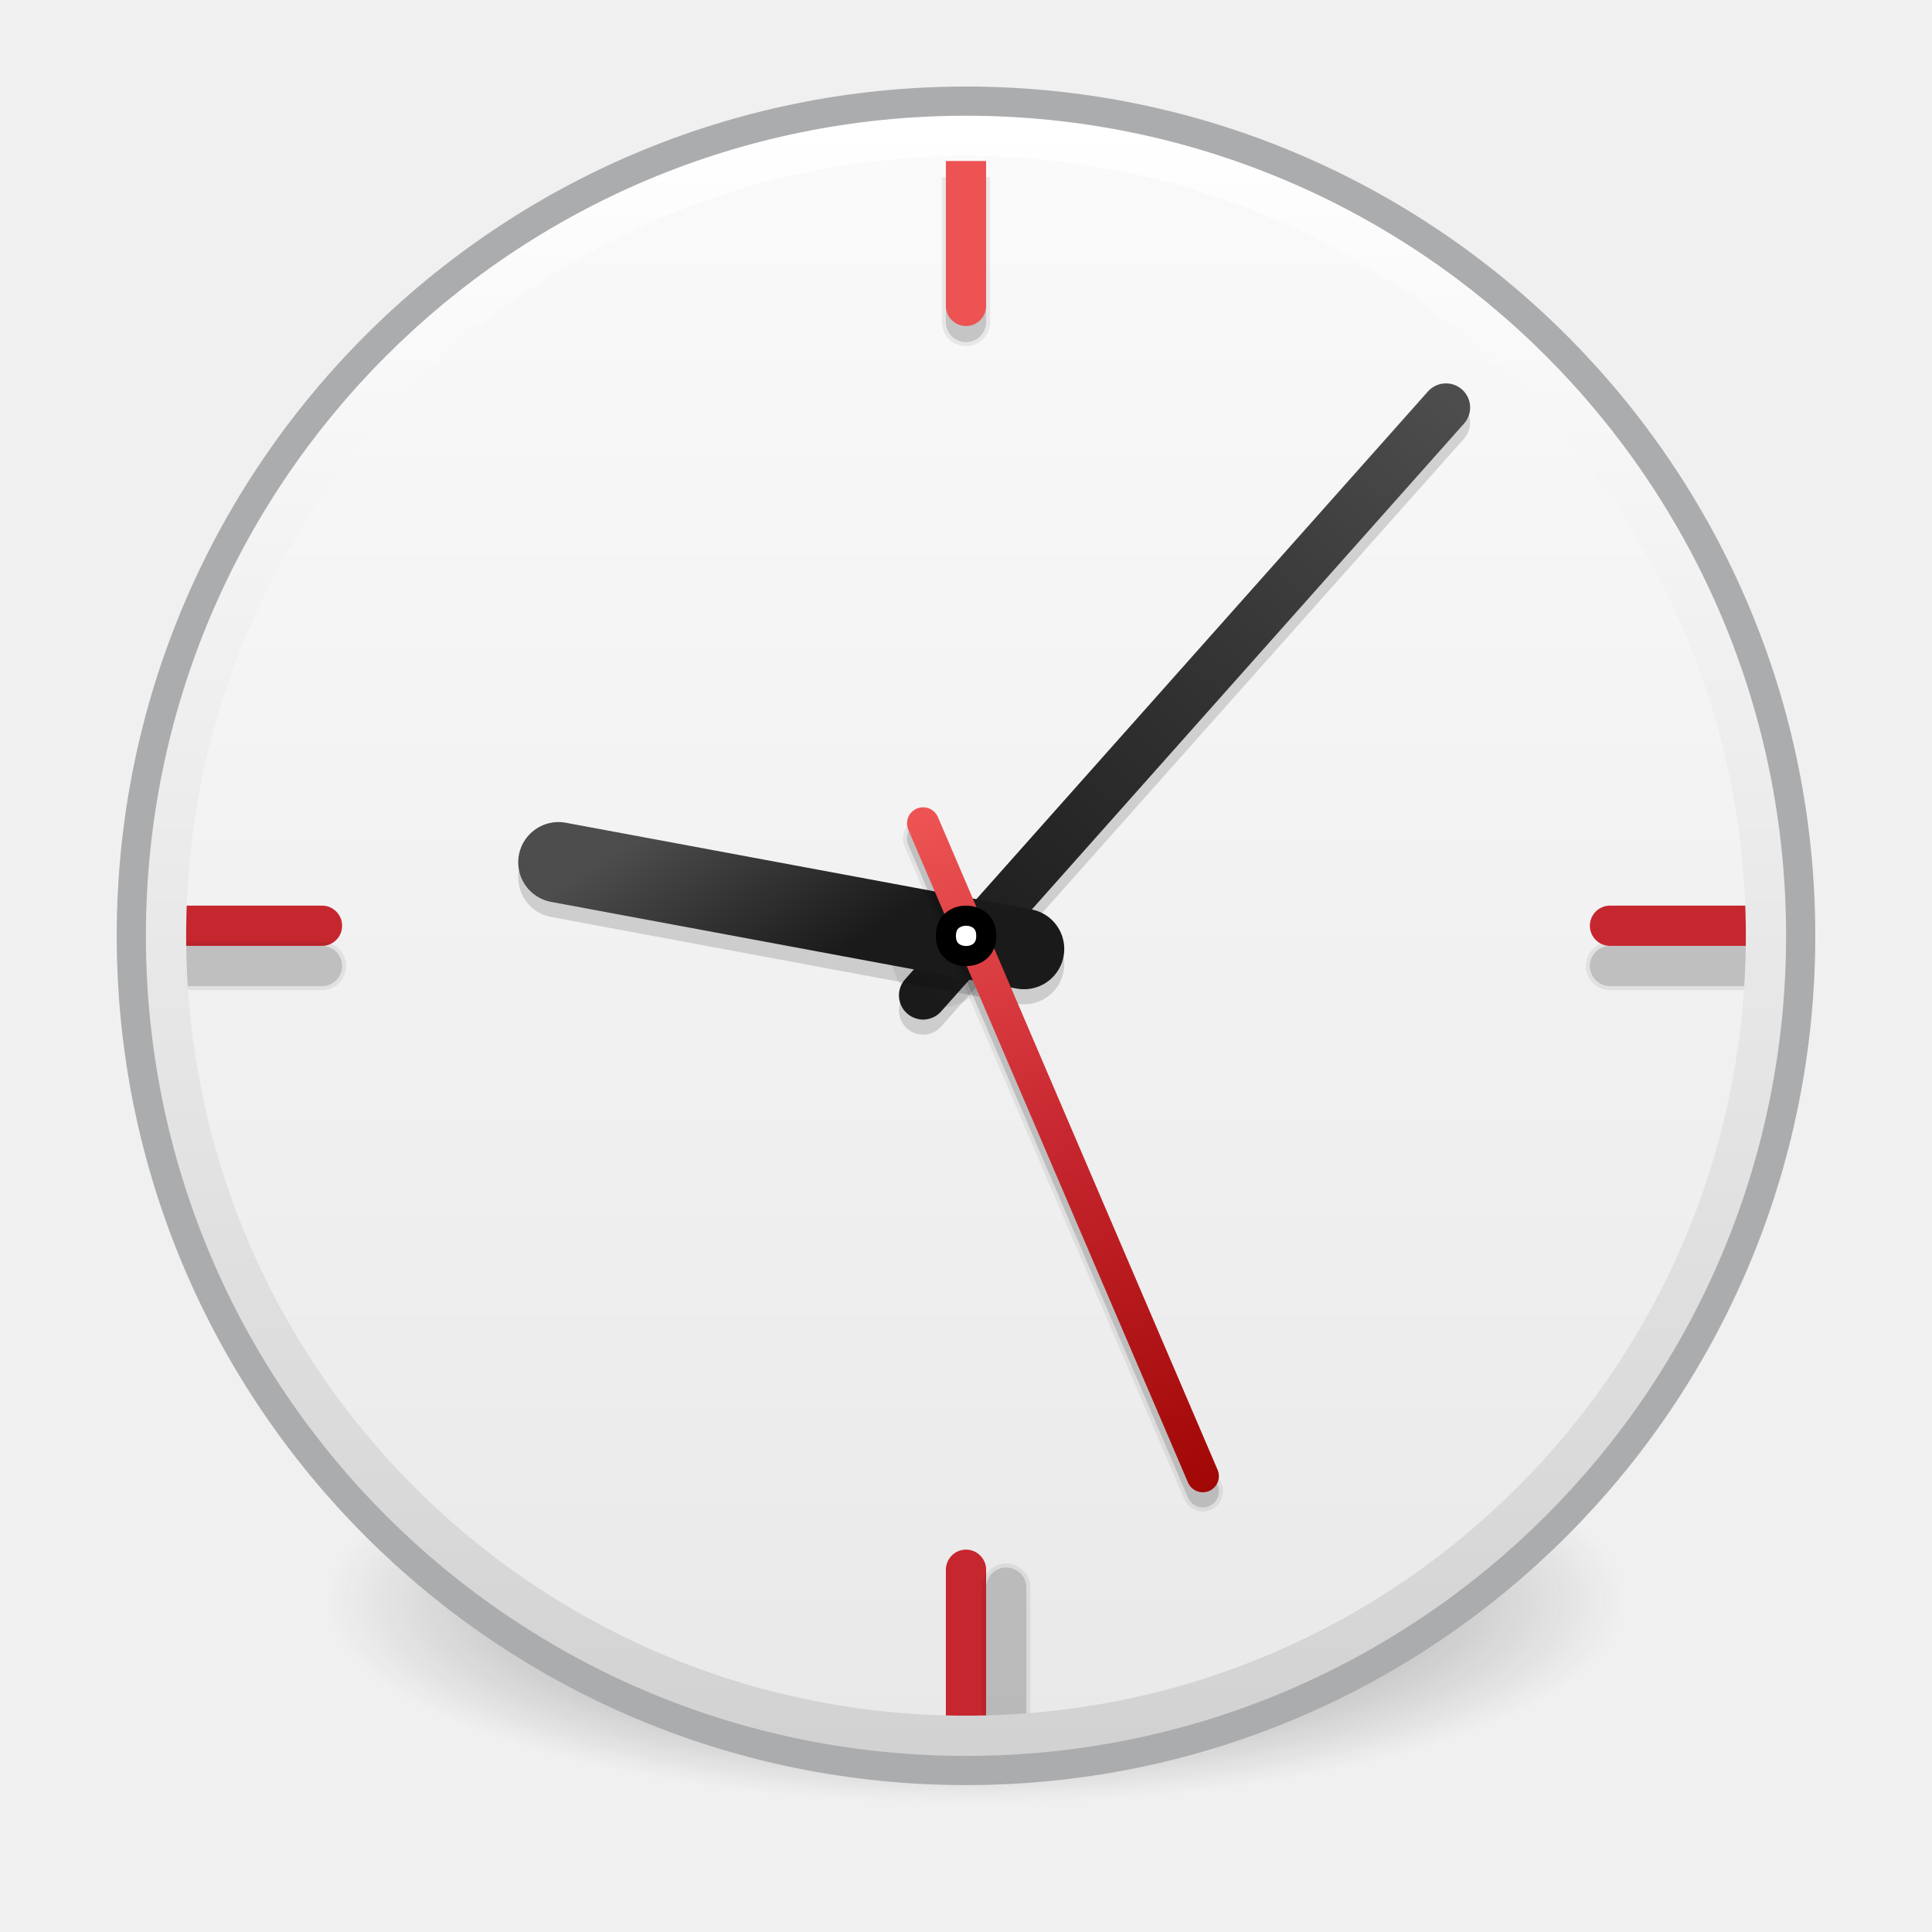
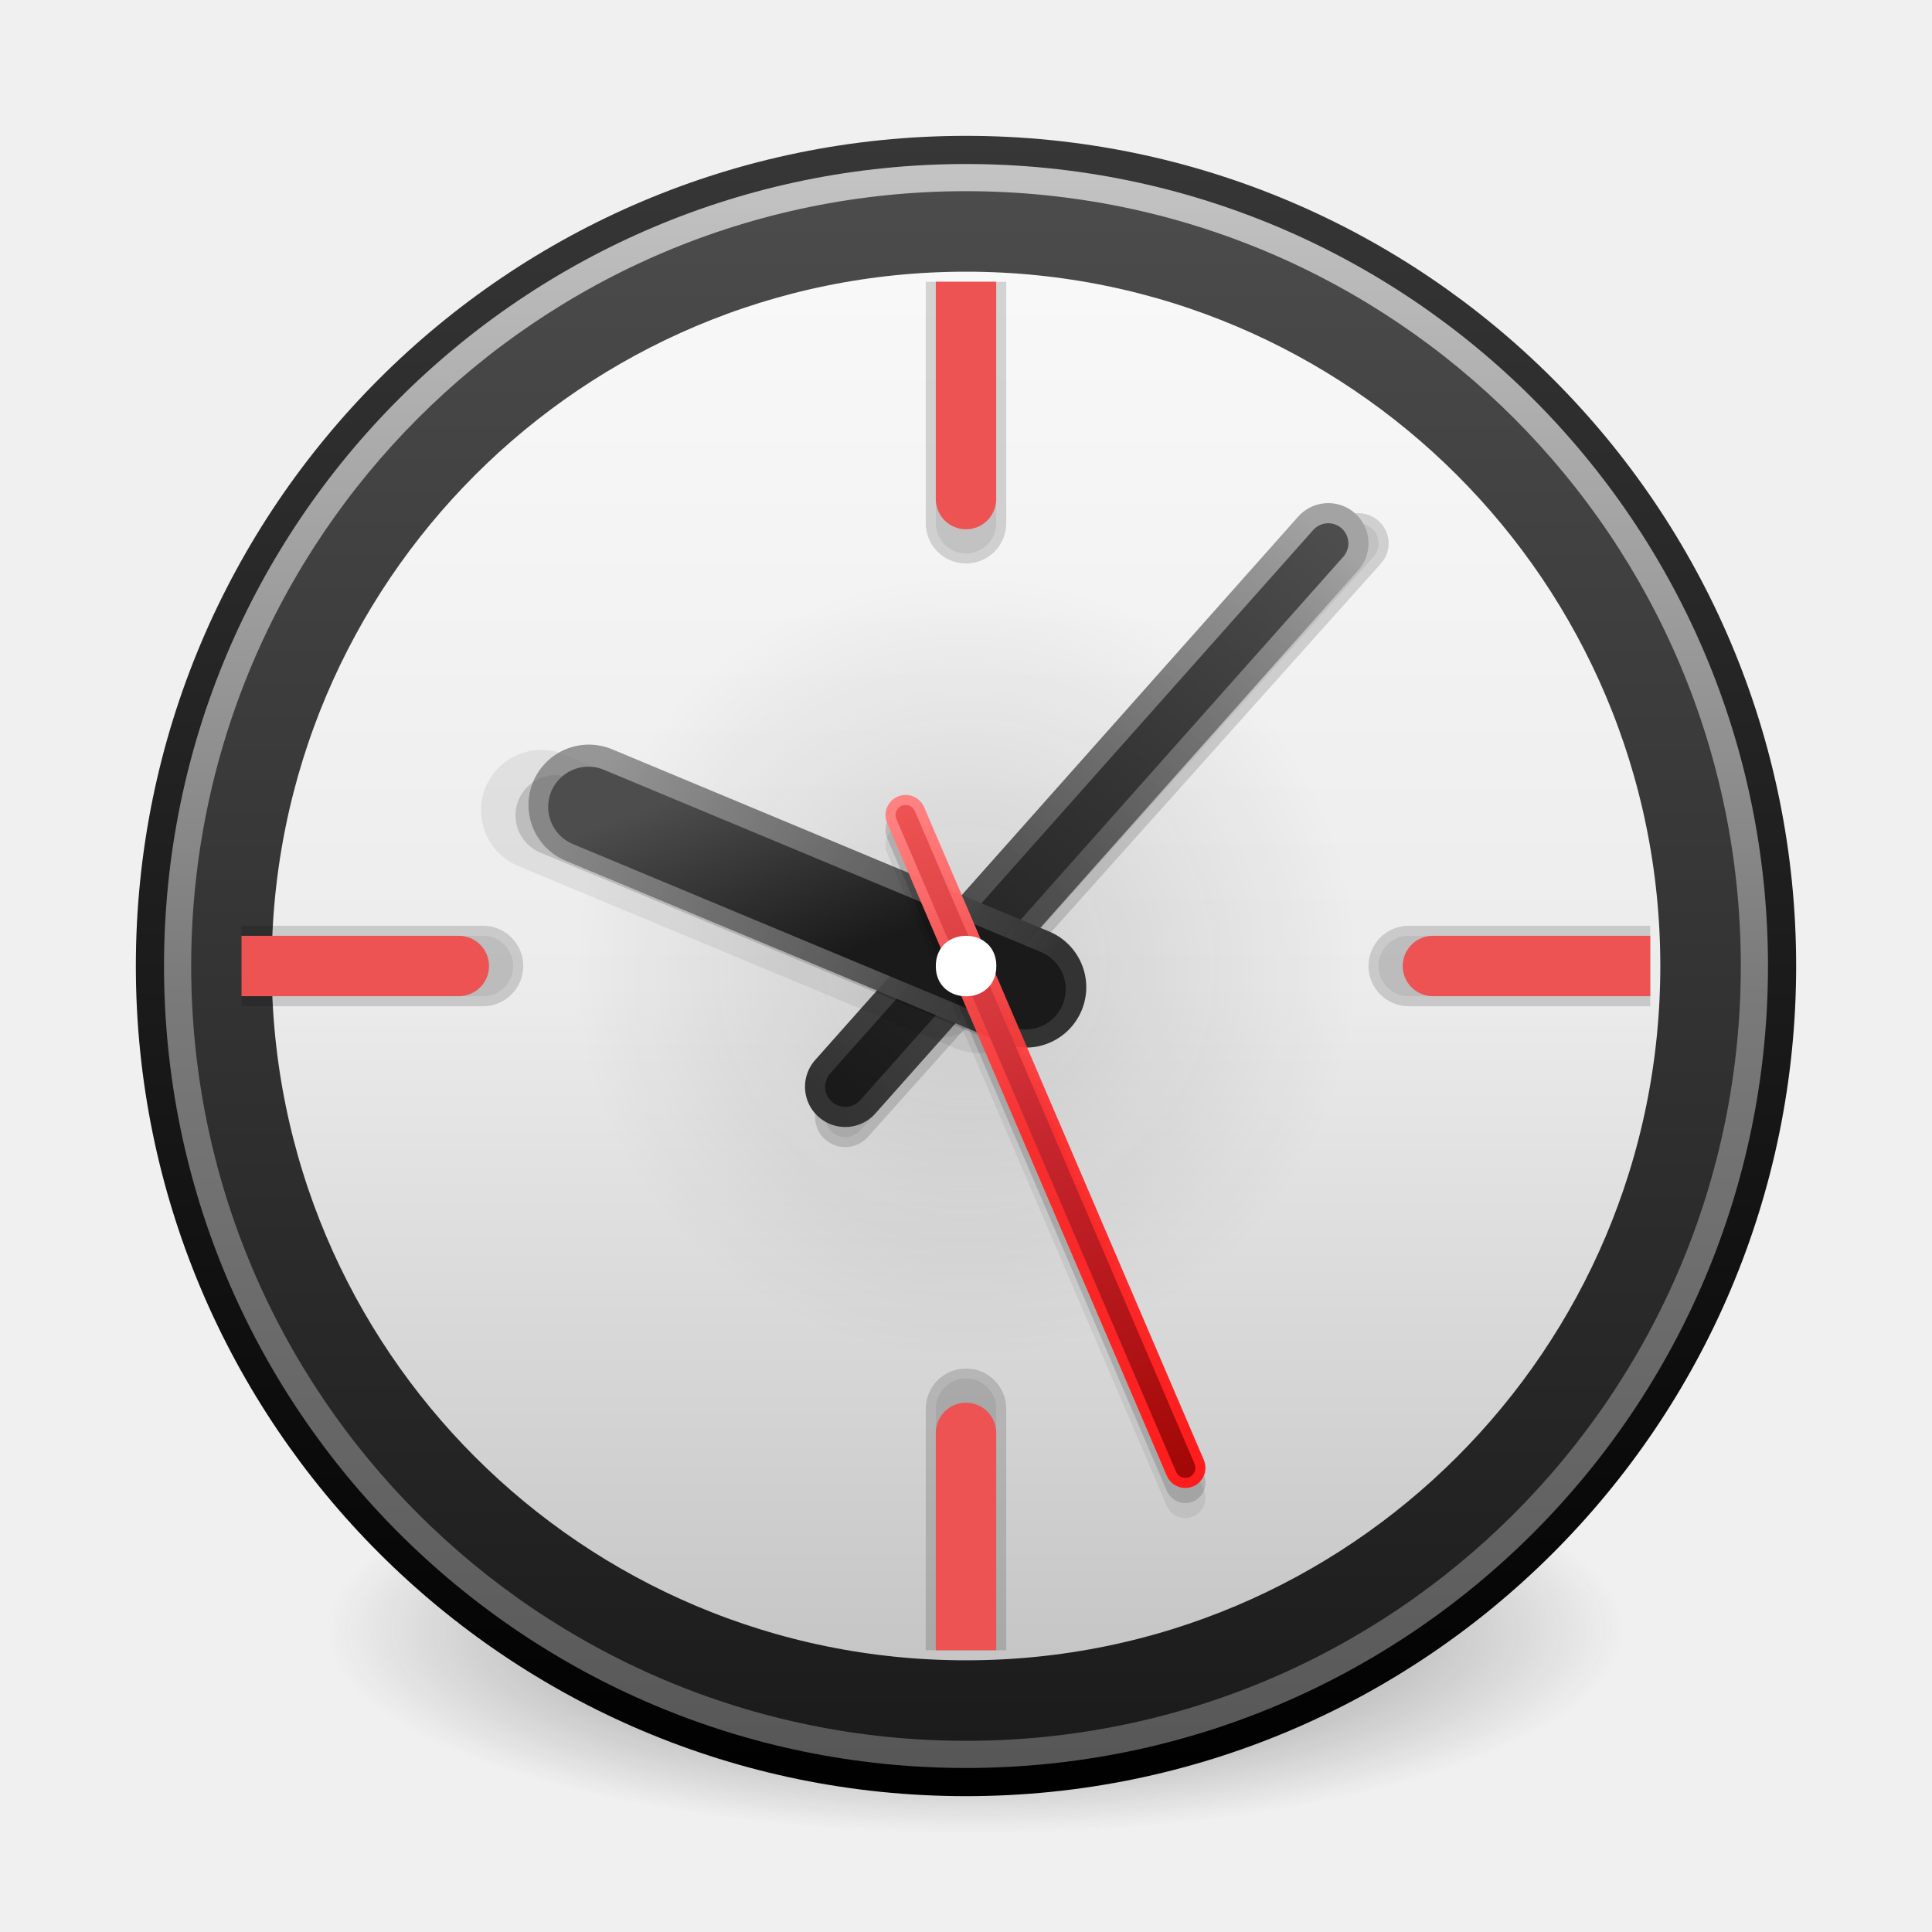
<svg xmlns="http://www.w3.org/2000/svg" width="48" height="48" viewBox="0 0 48 48" fill="none">
-   <path d="M40.401 39.759C40.402 40.423 39.984 41.08 39.172 41.693C38.359 42.306 37.168 42.863 35.667 43.332C34.165 43.801 32.383 44.173 30.421 44.427C28.459 44.681 26.356 44.812 24.232 44.812C22.108 44.812 20.005 44.681 18.043 44.427C16.081 44.173 14.299 43.801 12.797 43.332C11.296 42.863 10.105 42.306 9.292 41.693C8.48 41.08 8.062 40.423 8.062 39.759C8.062 39.096 8.48 38.439 9.292 37.825C10.105 37.212 11.296 36.656 12.797 36.186C14.299 35.717 16.081 35.345 18.043 35.091C20.005 34.837 22.108 34.706 24.232 34.706C26.356 34.706 28.459 34.837 30.421 35.091C32.383 35.345 34.165 35.717 35.667 36.186C37.168 36.656 38.359 37.212 39.172 37.825C39.984 38.439 40.402 39.096 40.401 39.759Z" fill="url(#paint0_radial)" />
-   <path d="M24 43.5C35.184 43.5 44.25 34.434 44.25 23.25C44.25 12.066 35.184 3 24 3C12.816 3 3.75 12.066 3.75 23.25C3.75 34.434 12.816 43.5 24 43.5Z" fill="url(#paint1_linear)" stroke="#ABACAE" stroke-width="1.7" />
-   <path d="M23.652 23.776C23.652 23.89 23.614 23.939 23.586 23.965C23.547 23.999 23.482 24.027 23.4 24.027C23.318 24.027 23.253 23.999 23.214 23.965C23.186 23.939 23.148 23.89 23.148 23.776L23.148 23.774C23.148 23.66 23.186 23.611 23.214 23.585C23.253 23.551 23.318 23.523 23.4 23.523C23.482 23.523 23.547 23.551 23.586 23.585C23.614 23.611 23.652 23.66 23.652 23.774L23.652 23.776Z" stroke="black" stroke-opacity="0.15" />
-   <path d="M23.152 23.776C23.152 23.776 23.152 23.775 23.152 23.775C23.152 23.775 23.152 23.774 23.152 23.774C23.152 23.773 23.152 23.773 23.152 23.773C23.153 23.763 23.157 23.738 23.172 23.704C23.19 23.661 23.219 23.622 23.254 23.591C23.318 23.534 23.376 23.527 23.4 23.527C23.424 23.527 23.482 23.534 23.546 23.591C23.581 23.622 23.61 23.661 23.628 23.704C23.643 23.738 23.647 23.763 23.648 23.773C23.648 23.773 23.648 23.773 23.648 23.774C23.648 23.774 23.648 23.775 23.648 23.775C23.648 23.775 23.648 23.776 23.648 23.776C23.648 23.776 23.648 23.777 23.648 23.777C23.647 23.787 23.643 23.812 23.628 23.846C23.61 23.889 23.581 23.928 23.546 23.959C23.482 24.016 23.424 24.023 23.4 24.023C23.376 24.023 23.318 24.016 23.254 23.959C23.219 23.928 23.19 23.889 23.172 23.846C23.157 23.812 23.153 23.787 23.152 23.777C23.152 23.777 23.152 23.776 23.152 23.776Z" stroke="black" stroke-opacity="0.07" stroke-width="2" />
-   <path d="M22.934 25.105L35.925 10.5" stroke="black" stroke-opacity="0.15" stroke-width="1.2" stroke-linecap="round" />
-   <path d="M22.934 25.105L35.925 10.5" stroke="black" stroke-opacity="0.07" stroke-width="0.5" stroke-linecap="round" />
-   <path d="M22.934 24.73L35.925 10.125" stroke="url(#paint2_linear)" stroke-width="1.2" stroke-linecap="round" />
-   <path d="M25.441 23.952L13.875 21.799" stroke="black" stroke-opacity="0.15" stroke-width="2" stroke-linecap="round" />
-   <path d="M25.441 23.952L13.875 21.799" stroke="black" stroke-opacity="0.07" stroke-linecap="round" />
-   <path d="M25.441 23.577L13.875 21.424" stroke="url(#paint3_linear)" stroke-width="2" stroke-linecap="round" />
-   <path d="M22.934 20.832L29.883 37.05" stroke="black" stroke-opacity="0.15" stroke-width="0.8" stroke-linecap="round" />
-   <path d="M22.934 20.832L29.883 37.05" stroke="black" stroke-opacity="0.07" stroke-linecap="round" />
-   <path d="M22.934 20.457L29.883 36.675" stroke="url(#paint4_linear)" stroke-width="0.8" stroke-linecap="round" />
-   <path d="M24.504 23.252C24.505 23.435 24.439 23.553 24.354 23.629C24.264 23.708 24.137 23.753 24.002 23.753C23.867 23.753 23.74 23.708 23.65 23.629C23.565 23.553 23.5 23.435 23.5 23.252L23.5 23.251C23.5 23.069 23.565 22.95 23.65 22.875C23.74 22.795 23.867 22.75 24.002 22.75C24.137 22.75 24.264 22.795 24.354 22.875C24.439 22.95 24.505 23.069 24.504 23.251L24.504 23.252Z" fill="white" stroke="black" stroke-width="0.5" />
-   <path d="M23.5 8C23.5 8.276 23.724 8.5 24 8.5C24.276 8.5 24.5 8.276 24.5 8H23.5ZM23.5 4.4V8H24.5V4.4H23.5Z" fill="black" fill-opacity="0.15" />
-   <path d="M23.4 8C23.4 8.331 23.669 8.6 24 8.6C24.331 8.6 24.6 8.331 24.6 8H23.4ZM23.4 4.4V8H24.6V4.4H23.4Z" fill="black" fill-opacity="0.07" />
-   <path d="M23.5 7.6C23.5 7.876 23.724 8.1 24 8.1C24.276 8.1 24.5 7.876 24.5 7.6H23.5ZM23.5 4V7.6H24.5V4H23.5Z" fill="#ED5353" />
-   <path d="M40 23.5C39.724 23.5 39.5 23.724 39.5 24C39.5 24.276 39.724 24.5 40 24.5V23.5ZM44 23.5H40V24.5H44V23.5Z" fill="black" fill-opacity="0.15" />
-   <path d="M40 23.4C39.669 23.4 39.4 23.669 39.4 24C39.4 24.331 39.669 24.6 40 24.6V23.4ZM44 23.4H40V24.6H44V23.4Z" fill="black" fill-opacity="0.07" />
-   <path d="M40 22.5C39.724 22.5 39.5 22.724 39.5 23C39.5 23.276 39.724 23.5 40 23.5V22.5ZM44 22.5H40V23.5H44V22.5Z" fill="#C6262E" />
-   <path d="M24.5 39C24.5 38.724 24.276 38.5 24 38.5C23.724 38.5 23.5 38.724 23.5 39H24.5ZM24.5 43V39H23.5V43H24.5Z" fill="#C6262E" />
-   <path d="M25.5 39.444C25.5 39.168 25.276 38.944 25 38.944C24.724 38.944 24.5 39.168 24.5 39.444H25.5ZM25.5 43V39.444H24.5V43H25.5Z" fill="black" fill-opacity="0.15" />
-   <path d="M25.6 39.444C25.6 39.113 25.331 38.844 25 38.844C24.669 38.844 24.4 39.113 24.4 39.444H25.6ZM25.6 43V39.444H24.4V43H25.6Z" fill="black" fill-opacity="0.07" />
-   <path d="M8 23.5C8.276 23.5 8.5 23.276 8.5 23C8.5 22.724 8.276 22.5 8 22.5V23.5ZM4 23.5H8V22.5H4V23.5Z" fill="#C6262E" />
-   <path d="M8 24.5C8.276 24.5 8.5 24.276 8.5 24C8.5 23.724 8.276 23.5 8 23.5V24.5ZM4 24.5H8V23.5H4V24.5Z" fill="black" fill-opacity="0.15" />
-   <path d="M8 24.6C8.331 24.6 8.6 24.331 8.6 24C8.6 23.669 8.331 23.4 8 23.4V24.6ZM4 24.6H8V23.4H4V24.6Z" fill="black" fill-opacity="0.07" />
-   <path d="M24 43.125C34.977 43.125 43.875 34.227 43.875 23.25C43.875 12.273 34.977 3.375 24 3.375C13.023 3.375 4.125 12.273 4.125 23.25C4.125 34.227 13.023 43.125 24 43.125Z" stroke="url(#paint5_linear)" />
+   <path d="M40.401 40.509C40.402 41.173 39.984 41.83 39.172 42.443C38.359 43.056 37.168 43.613 35.667 44.082C34.165 44.551 32.383 44.923 30.421 45.177C28.459 45.431 26.356 45.562 24.232 45.562C22.108 45.562 20.005 45.431 18.043 45.177C16.081 44.923 14.299 44.551 12.797 44.082C11.296 43.613 10.105 43.056 9.292 42.443C8.48 41.83 8.062 41.173 8.062 40.509C8.062 39.846 8.48 39.189 9.292 38.575C10.105 37.962 11.296 37.406 12.797 36.936C14.299 36.467 16.081 36.095 18.043 35.841C20.005 35.587 22.108 35.456 24.232 35.456C26.356 35.456 28.459 35.587 30.421 35.841C32.383 36.095 34.165 36.467 35.667 36.936C37.168 37.406 38.359 37.962 39.172 38.575C39.984 39.189 40.402 39.846 40.401 40.509Z" fill="url(#paint0_radial)" />
+   <path d="M43.75 24C43.75 34.908 34.908 43.75 24 43.75C13.092 43.75 4.25 34.908 4.25 24C4.25 13.092 13.092 4.25 24 4.25C34.908 4.25 43.75 13.092 43.75 24Z" fill="url(#paint1_linear)" />
+   <path d="M43.75 24C43.75 34.908 34.908 43.75 24 43.75C13.092 43.75 4.25 34.908 4.25 24C4.25 13.092 13.092 4.25 24 4.25C34.908 4.25 43.75 13.092 43.75 24Z" fill="url(#paint2_radial)" fill-opacity="0.2" />
+   <path d="M43.75 24C43.75 34.908 34.908 43.75 24 43.75C13.092 43.75 4.25 34.908 4.25 24C4.25 13.092 13.092 4.25 24 4.25C34.908 4.25 43.75 13.092 43.75 24Z" stroke="#ABACAE" />
+   <path d="M42.75 24C42.75 34.355 34.355 42.75 24 42.75C13.645 42.75 5.25 34.355 5.25 24C5.25 13.645 13.645 5.25 24 5.25C34.355 5.25 42.75 13.645 42.75 24Z" stroke="url(#paint3_linear)" stroke-width="3" />
+   <path d="M43.75 24C43.75 34.908 34.908 43.75 24 43.75C13.092 43.75 4.25 34.908 4.25 24C4.25 13.092 13.092 4.25 24 4.25C34.908 4.25 43.75 13.092 43.75 24Z" stroke="url(#paint4_linear)" />
+   <path d="M44.275 24C44.275 35.198 35.198 44.275 24 44.275C12.802 44.275 3.725 35.198 3.725 24C3.725 12.802 12.802 3.725 24 3.725C35.198 3.725 44.275 12.802 44.275 24Z" stroke="url(#paint5_linear)" stroke-width="0.7" />
+   <path d="M23.652 24.526C23.652 24.64 23.614 24.689 23.586 24.715C23.547 24.749 23.482 24.777 23.4 24.777C23.318 24.777 23.253 24.749 23.214 24.715C23.186 24.689 23.148 24.64 23.148 24.526L23.148 24.524C23.148 24.41 23.186 24.361 23.214 24.335C23.253 24.301 23.318 24.273 23.4 24.273C23.482 24.273 23.547 24.301 23.586 24.335C23.614 24.361 23.652 24.41 23.652 24.524L23.652 24.526Z" stroke="black" stroke-opacity="0.15" />
+   <path d="M23.152 24.526C23.152 24.526 23.152 24.525 23.152 24.525C23.152 24.525 23.152 24.524 23.152 24.524C23.152 24.523 23.152 24.523 23.152 24.523C23.153 24.513 23.157 24.488 23.172 24.454C23.19 24.411 23.219 24.372 23.254 24.341C23.318 24.284 23.376 24.277 23.4 24.277C23.424 24.277 23.482 24.284 23.546 24.341C23.581 24.372 23.61 24.411 23.628 24.454C23.643 24.488 23.647 24.513 23.648 24.523C23.648 24.523 23.648 24.523 23.648 24.524C23.648 24.524 23.648 24.525 23.648 24.525C23.648 24.525 23.648 24.526 23.648 24.526C23.648 24.526 23.648 24.527 23.648 24.527C23.647 24.537 23.643 24.562 23.628 24.596C23.61 24.639 23.581 24.678 23.546 24.709C23.482 24.766 23.424 24.773 23.4 24.773C23.376 24.773 23.318 24.766 23.254 24.709C23.219 24.678 23.19 24.639 23.172 24.596C23.157 24.562 23.153 24.537 23.152 24.527C23.152 24.527 23.152 24.526 23.152 24.526Z" stroke="black" stroke-opacity="0.07" stroke-width="2" />
+   <path d="M21 27.75L33.75 13.5" stroke="black" stroke-opacity="0.15" stroke-width="1.5" stroke-linecap="round" />
+   <path d="M21 27.75L33.75 13.5" stroke="black" stroke-opacity="0.07" stroke-linecap="round" />
+   <path d="M21 27L33 13.5" stroke="url(#paint6_linear)" stroke-width="2" stroke-linecap="round" />
+   <path d="M21 27L33 13.5" stroke="url(#paint7_linear)" stroke-linecap="round" />
+   <path d="M24.666 24.785L13.807 20.258" stroke="black" stroke-opacity="0.15" stroke-width="2" stroke-linecap="round" />
+   <path d="M24.31 24.659L13.451 20.131" stroke="black" stroke-opacity="0.07" stroke-width="3" stroke-linecap="round" />
+   <path d="M25.488 24.527L14.63 20" stroke="url(#paint8_linear)" stroke-width="3" stroke-linecap="round" />
+   <path d="M25.478 24.576L14.619 20.048" stroke="url(#paint9_linear)" stroke-width="2" stroke-linecap="round" />
+   <path d="M22.5 20.625L29.449 36.843" stroke="black" stroke-opacity="0.15" stroke-linecap="round" />
+   <path d="M22.5 21L29.449 37.218" stroke="black" stroke-opacity="0.07" stroke-linecap="round" />
+   <path d="M22.5 20.25L29.449 36.468" stroke="url(#paint10_linear)" stroke-linecap="round" />
+   <path d="M22.5 20.25L29.449 36.468" stroke="url(#paint11_linear)" stroke-width="0.5" stroke-linecap="round" />
+   <path d="M24.754 24.002C24.756 25.004 23.248 25.004 23.25 24.002C23.248 22.999 24.756 22.999 24.754 24.002Z" fill="white" />
+   <path d="M12 25C12.552 25 13 24.552 13 24C13 23.448 12.552 23 12 23V25ZM6 25H12V23H6V25Z" fill="black" fill-opacity="0.15" />
+   <path d="M12 24.75C12.414 24.75 12.75 24.414 12.75 24C12.75 23.586 12.414 23.25 12 23.25V24.75ZM6 24.75H12V23.25H6V24.75Z" fill="black" fill-opacity="0.07" />
+   <path d="M11.4 24.75C11.814 24.75 12.15 24.414 12.15 24C12.15 23.586 11.814 23.25 11.4 23.25V24.75ZM6 24.75H11.4V23.25H6V24.75Z" fill="#ED5353" />
+   <path d="M23 13C23 13.552 23.448 14 24 14C24.552 14 25 13.552 25 13H23ZM23 7V13H25V7H23Z" fill="black" fill-opacity="0.15" />
+   <path d="M23.25 13C23.25 13.414 23.586 13.75 24 13.75C24.414 13.75 24.75 13.414 24.75 13H23.25ZM23.25 7V13H24.75V7H23.25Z" fill="black" fill-opacity="0.07" />
+   <path d="M23.25 12.4C23.25 12.814 23.586 13.15 24 13.15C24.414 13.15 24.75 12.814 24.75 12.4H23.25ZM23.25 7V12.4H24.75V7H23.25Z" fill="#ED5353" />
+   <path d="M35 23C34.448 23 34 23.448 34 24C34 24.552 34.448 25 35 25V23ZM41 23H35V25H41V23Z" fill="black" fill-opacity="0.15" />
+   <path d="M35 23.25C34.586 23.25 34.25 23.586 34.25 24C34.25 24.414 34.586 24.75 35 24.75V23.25ZM41 23.25H35V24.75H41V23.25Z" fill="black" fill-opacity="0.07" />
+   <path d="M35.6 23.25C35.186 23.25 34.85 23.586 34.85 24C34.85 24.414 35.186 24.75 35.6 24.75V23.25ZM41 23.25H35.6V24.75H41V23.25Z" fill="#ED5353" />
+   <path d="M25 35C25 34.448 24.552 34 24 34C23.448 34 23 34.448 23 35H25ZM25 41V35H23V41H25Z" fill="black" fill-opacity="0.15" />
+   <path d="M24.75 35C24.75 34.586 24.414 34.25 24 34.25C23.586 34.25 23.25 34.586 23.25 35H24.75ZM24.75 41V35H23.25V41H24.75Z" fill="black" fill-opacity="0.07" />
+   <path d="M24.75 35.6C24.75 35.186 24.414 34.85 24 34.85C23.586 34.85 23.25 35.186 23.25 35.6H24.75ZM24.75 41V35.6H23.25V41H24.75Z" fill="#ED5353" />
  <defs>
-     <radialGradient id="paint0_radial" cx="0" cy="0" r="1" gradientUnits="userSpaceOnUse" gradientTransform="translate(24.232 39.759) scale(16.1695 5.05174)">
+     <radialGradient id="paint0_radial" cx="0" cy="0" r="1" gradientUnits="userSpaceOnUse" gradientTransform="translate(24.232 40.509) scale(16.1695 5.05174)">
      <stop stop-color="#3D3D3D" />
      <stop offset="0.5" stop-color="#686868" stop-opacity="0.498" />
      <stop offset="1" stop-color="#686868" stop-opacity="0" />
    </radialGradient>
-     <linearGradient id="paint1_linear" x1="24.188" y1="43.312" x2="24.188" y2="3.188" gradientUnits="userSpaceOnUse">
-       <stop stop-color="#E9E9E9" />
+     <linearGradient id="paint1_linear" x1="24.188" y1="44.062" x2="24.188" y2="3.938" gradientUnits="userSpaceOnUse">
+       <stop stop-color="#BFBFBF" />
+       <stop offset="0.49" stop-color="#ECECEC" />
+       <stop offset="0.766" stop-color="#F4F4F4" />
      <stop offset="1" stop-color="#FAFAFA" />
    </linearGradient>
-     <linearGradient id="paint2_linear" x1="36" y1="9.938" x2="23.062" y2="24.75" gradientUnits="userSpaceOnUse">
+     <radialGradient id="paint2_radial" cx="0" cy="0" r="1" gradientUnits="userSpaceOnUse" gradientTransform="translate(24 24) rotate(90) scale(9.75)">
+       <stop stop-color="#1A1A1A" stop-opacity="0.7" />
+       <stop offset="1" stop-opacity="0" />
+     </radialGradient>
+     <linearGradient id="paint3_linear" x1="24" y1="3.75" x2="24" y2="44.25" gradientUnits="userSpaceOnUse">
+       <stop stop-color="#4D4D4D" />
+       <stop offset="0.516" stop-color="#333333" />
+       <stop offset="1" stop-color="#1A1A1A" />
+     </linearGradient>
+     <linearGradient id="paint4_linear" x1="24" y1="3.75" x2="24" y2="44.25" gradientUnits="userSpaceOnUse">
+       <stop stop-color="#C5C5C5" />
+       <stop offset="0.516" stop-color="#7A7A7A" />
+       <stop offset="1" stop-color="#565656" />
+     </linearGradient>
+     <linearGradient id="paint5_linear" x1="24" y1="3.375" x2="24" y2="44.625" gradientUnits="userSpaceOnUse">
+       <stop stop-color="#373737" />
+       <stop offset="0.526" stop-color="#1A1A1A" />
+       <stop offset="1" />
+     </linearGradient>
+     <linearGradient id="paint6_linear" x1="20.654" y1="27.365" x2="33.133" y2="13.335" gradientUnits="userSpaceOnUse">
+       <stop stop-color="#333333" />
+       <stop offset="0.401" stop-color="#3E3E3E" stop-opacity="0.85" />
+       <stop offset="0.75" stop-color="#686868" stop-opacity="0.8" />
+       <stop offset="1" stop-color="#A3A3A3" />
+     </linearGradient>
+     <linearGradient id="paint7_linear" x1="33.069" y1="13.327" x2="21.109" y2="27.011" gradientUnits="userSpaceOnUse">
      <stop stop-color="#4D4D4D" />
      <stop offset="0.46" stop-color="#333333" />
      <stop offset="1" stop-color="#1A1A1A" />
    </linearGradient>
-     <linearGradient id="paint3_linear" x1="17.25" y1="19.875" x2="20.062" y2="24.188" gradientUnits="userSpaceOnUse">
+     <linearGradient id="paint8_linear" x1="25.407" y1="25.185" x2="14.564" y2="19.411" gradientUnits="userSpaceOnUse">
+       <stop stop-color="#333333" />
+       <stop offset="0.344" stop-color="#4E4E4E" stop-opacity="0.878" />
+       <stop offset="0.677" stop-color="#606060" stop-opacity="0.8" />
+       <stop offset="1" stop-color="#707070" stop-opacity="0.7" />
+     </linearGradient>
+     <linearGradient id="paint9_linear" x1="18.244" y1="19.24" x2="20.09" y2="24.046" gradientUnits="userSpaceOnUse">
      <stop stop-color="#4D4D4D" />
      <stop offset="1" stop-color="#1A1A1A" />
    </linearGradient>
-     <linearGradient id="paint4_linear" x1="23.062" y1="20.25" x2="30.188" y2="36.938" gradientUnits="userSpaceOnUse">
+     <linearGradient id="paint10_linear" x1="22.441" y1="20.043" x2="29.566" y2="36.731" gradientUnits="userSpaceOnUse">
+       <stop stop-color="#FF8282" />
+       <stop offset="0.49" stop-color="#FF2121" stop-opacity="0.9" />
+       <stop offset="1" stop-color="#FF1C1C" />
+     </linearGradient>
+     <linearGradient id="paint11_linear" x1="22.628" y1="20.043" x2="29.753" y2="36.731" gradientUnits="userSpaceOnUse">
      <stop stop-color="#ED5353" />
      <stop offset="0.49" stop-color="#C6262E" />
      <stop offset="1" stop-color="#A10705" />
    </linearGradient>
-     <linearGradient id="paint5_linear" x1="24.188" y1="43.312" x2="24.188" y2="3.188" gradientUnits="userSpaceOnUse">
-       <stop stop-color="#D2D2D2" />
-       <stop offset="1" stop-color="white" />
-     </linearGradient>
  </defs>
</svg>
